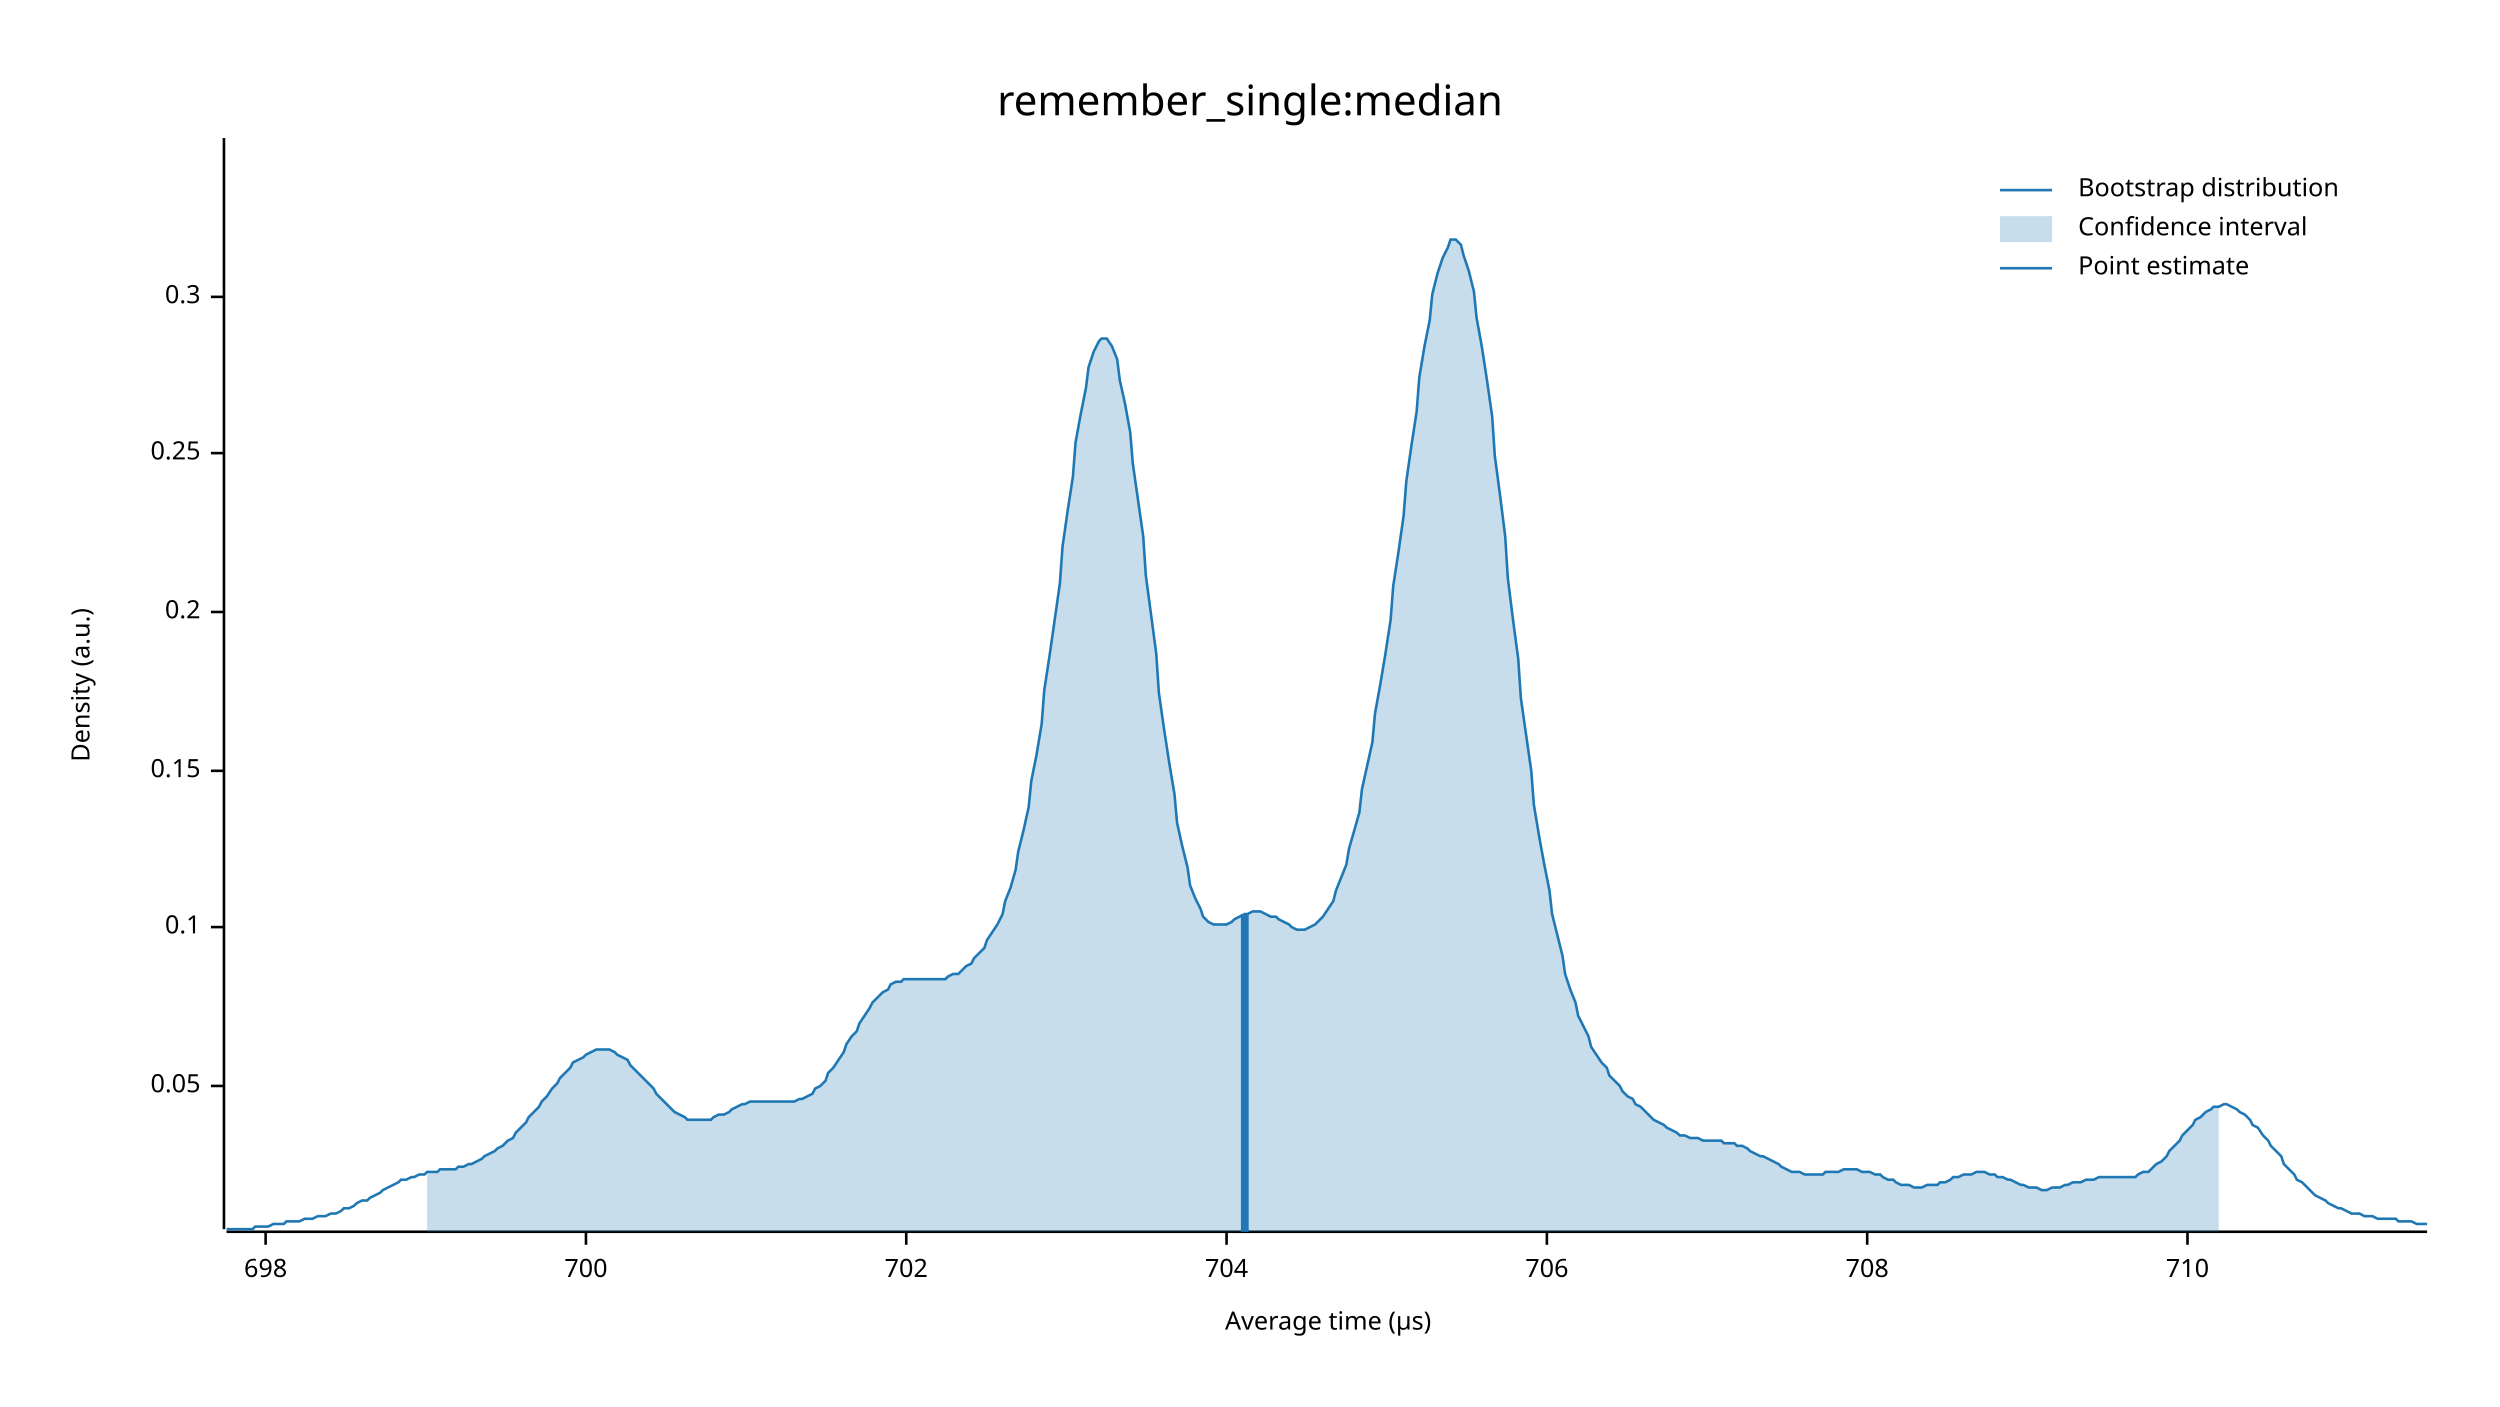
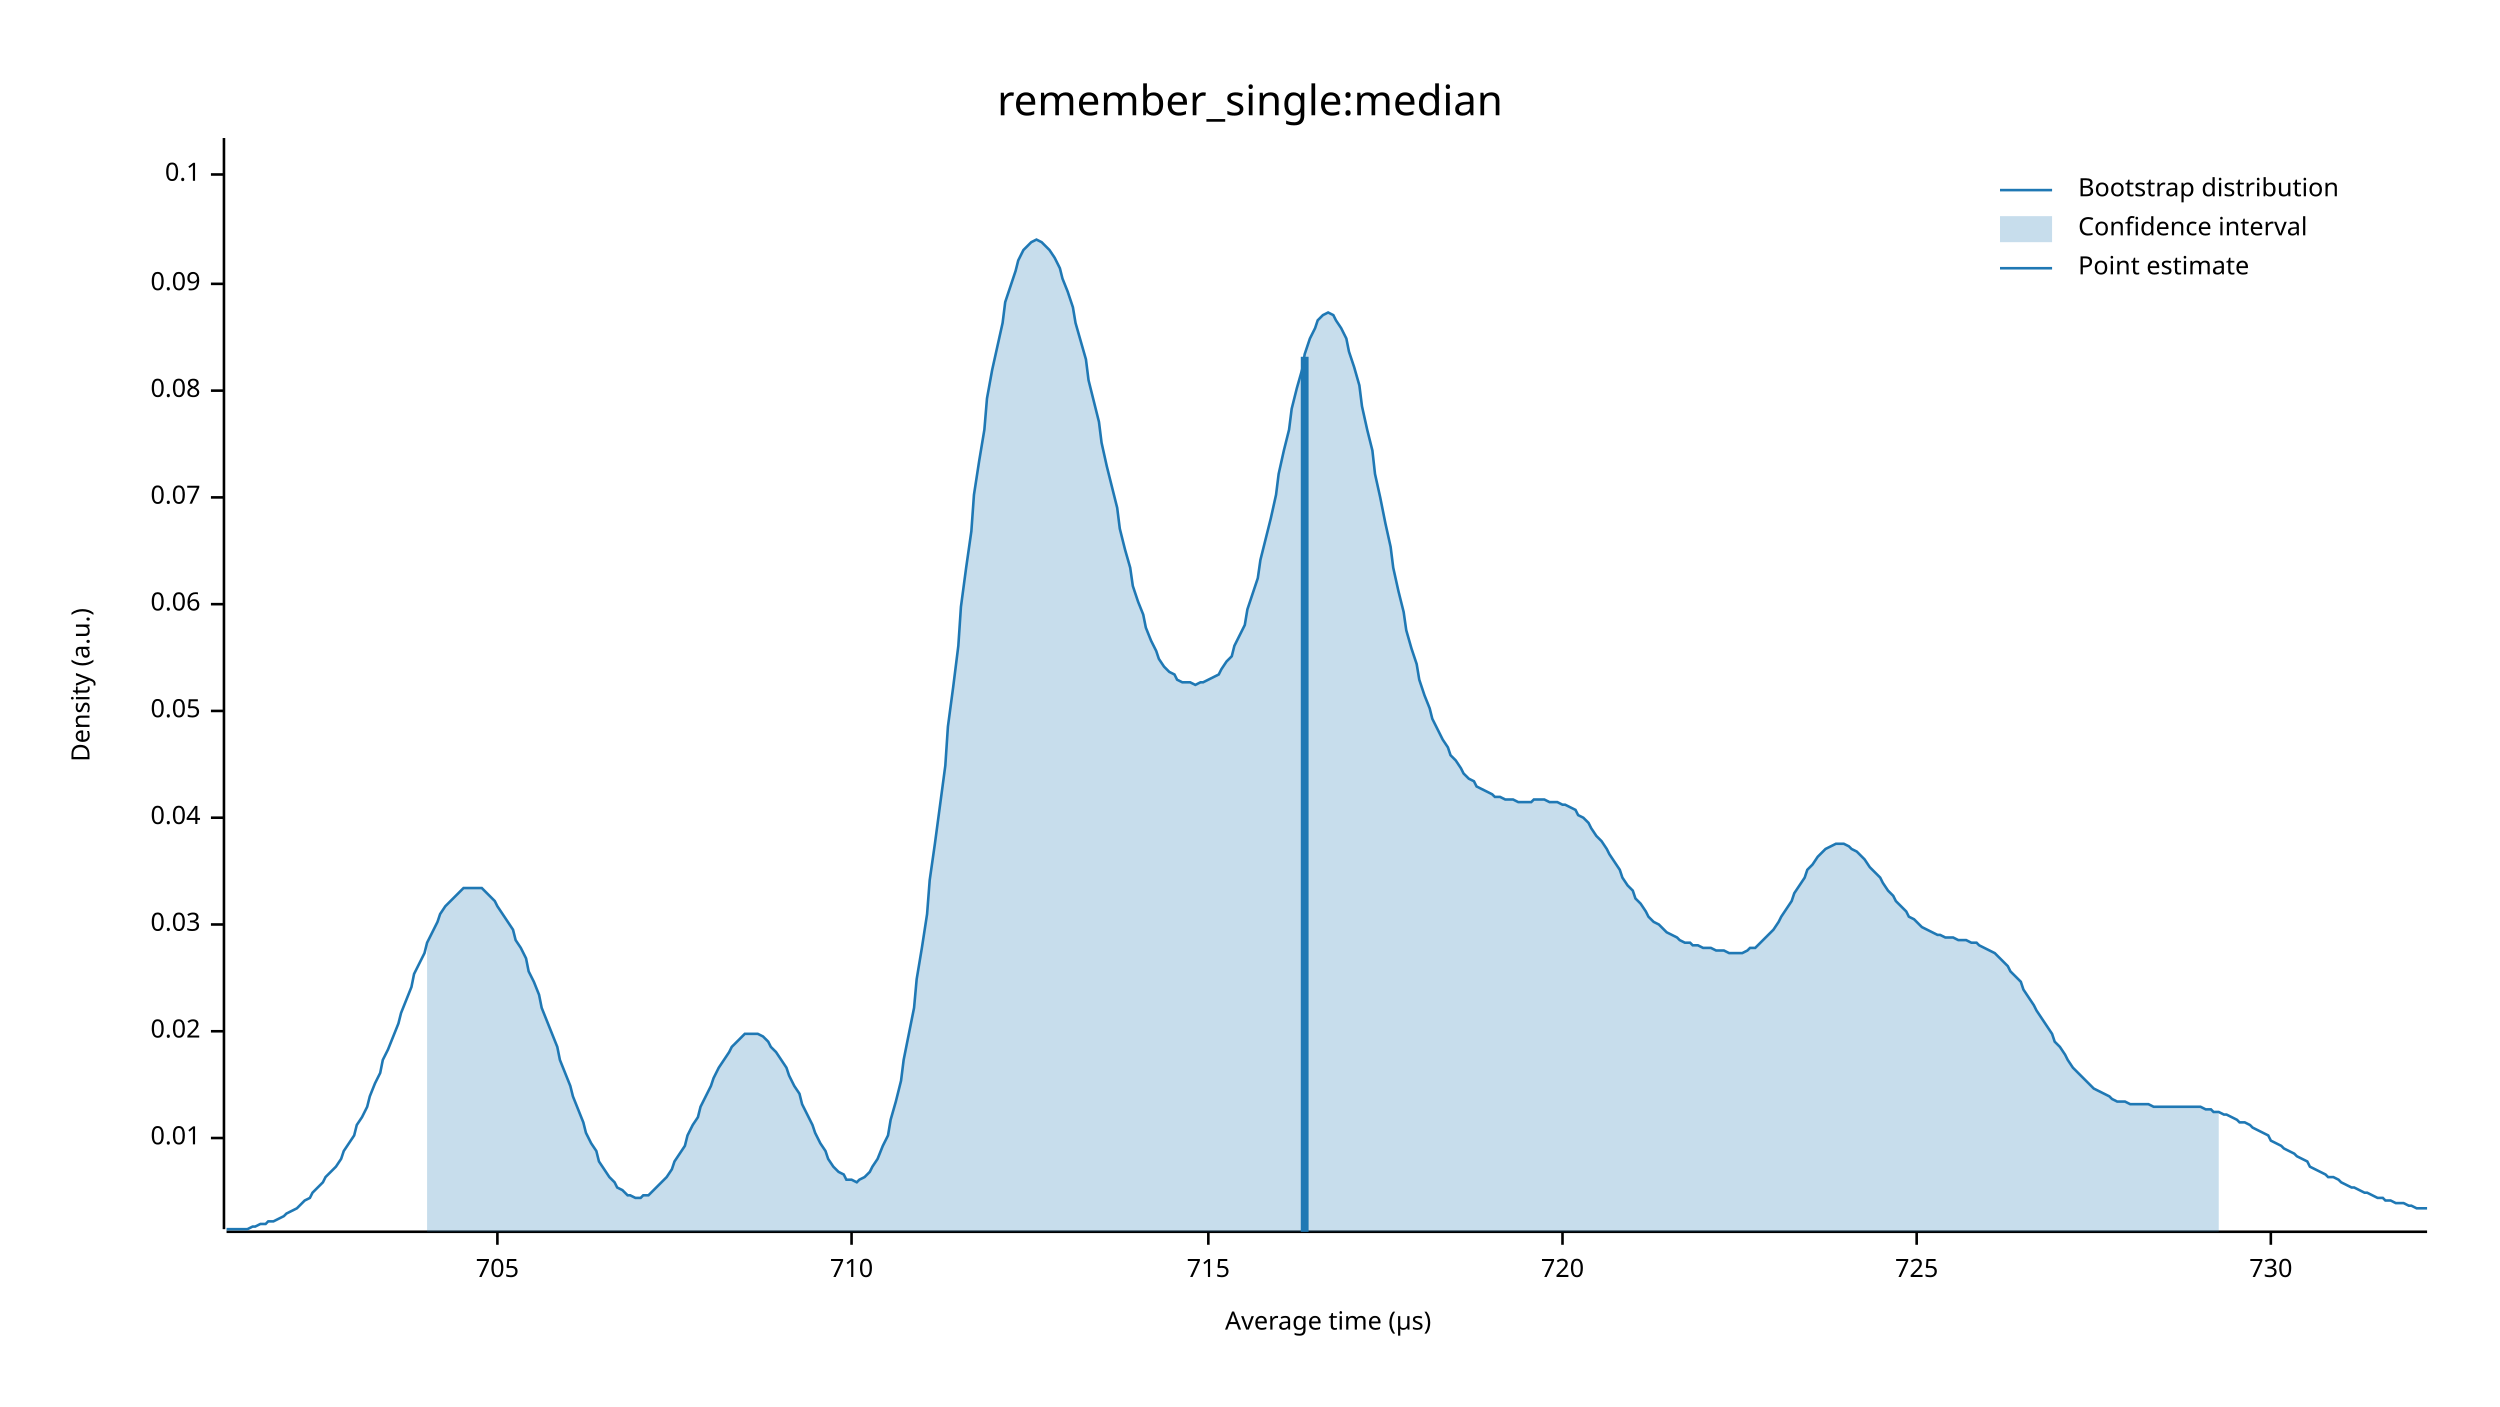
<svg xmlns="http://www.w3.org/2000/svg" width="960" height="540" viewBox="0 0 960 540">
  <text x="480" y="32" dy="0.76em" text-anchor="middle" font-family="sans-serif" font-size="16.129" opacity="1" fill="#000000">
remember_single:median
</text>
  <text x="27" y="263" dy="0.76em" text-anchor="middle" font-family="sans-serif" font-size="9.677" opacity="1" fill="#000000" transform="rotate(270, 27, 263)">
Density (a.u.)
</text>
  <text x="510" y="513" dy="-0.5ex" text-anchor="middle" font-family="sans-serif" font-size="9.677" opacity="1" fill="#000000">
Average time (µs)
</text>
  <polyline fill="none" opacity="1" stroke="#000000" stroke-width="1" points="86,53 86,472 " />
-   <text x="77" y="417" dy="0.5ex" text-anchor="end" font-family="sans-serif" font-size="9.677" opacity="1" fill="#000000">
+   <text x="77" y="437" dy="0.5ex" text-anchor="end" font-family="sans-serif" font-size="9.677" opacity="1" fill="#000000">
+ 0.01
+ </text>
+   <polyline fill="none" opacity="1" stroke="#000000" stroke-width="1" points="81,437 86,437 " />
+   <text x="77" y="396" dy="0.5ex" text-anchor="end" font-family="sans-serif" font-size="9.677" opacity="1" fill="#000000">
+ 0.02
+ </text>
+   <polyline fill="none" opacity="1" stroke="#000000" stroke-width="1" points="81,396 86,396 " />
+   <text x="77" y="355" dy="0.5ex" text-anchor="end" font-family="sans-serif" font-size="9.677" opacity="1" fill="#000000">
+ 0.03
+ </text>
+   <polyline fill="none" opacity="1" stroke="#000000" stroke-width="1" points="81,355 86,355 " />
+   <text x="77" y="314" dy="0.5ex" text-anchor="end" font-family="sans-serif" font-size="9.677" opacity="1" fill="#000000">
+ 0.04
+ </text>
+   <polyline fill="none" opacity="1" stroke="#000000" stroke-width="1" points="81,314 86,314 " />
+   <text x="77" y="273" dy="0.5ex" text-anchor="end" font-family="sans-serif" font-size="9.677" opacity="1" fill="#000000">
0.05
</text>
-   <polyline fill="none" opacity="1" stroke="#000000" stroke-width="1" points="81,417 86,417 " />
-   <text x="77" y="356" dy="0.5ex" text-anchor="end" font-family="sans-serif" font-size="9.677" opacity="1" fill="#000000">
+   <polyline fill="none" opacity="1" stroke="#000000" stroke-width="1" points="81,273 86,273 " />
+   <text x="77" y="232" dy="0.5ex" text-anchor="end" font-family="sans-serif" font-size="9.677" opacity="1" fill="#000000">
+ 0.06
+ </text>
+   <polyline fill="none" opacity="1" stroke="#000000" stroke-width="1" points="81,232 86,232 " />
+   <text x="77" y="191" dy="0.5ex" text-anchor="end" font-family="sans-serif" font-size="9.677" opacity="1" fill="#000000">
+ 0.07
+ </text>
+   <polyline fill="none" opacity="1" stroke="#000000" stroke-width="1" points="81,191 86,191 " />
+   <text x="77" y="150" dy="0.5ex" text-anchor="end" font-family="sans-serif" font-size="9.677" opacity="1" fill="#000000">
+ 0.08
+ </text>
+   <polyline fill="none" opacity="1" stroke="#000000" stroke-width="1" points="81,150 86,150 " />
+   <text x="77" y="109" dy="0.5ex" text-anchor="end" font-family="sans-serif" font-size="9.677" opacity="1" fill="#000000">
+ 0.09
+ </text>
+   <polyline fill="none" opacity="1" stroke="#000000" stroke-width="1" points="81,109 86,109 " />
+   <text x="77" y="67" dy="0.5ex" text-anchor="end" font-family="sans-serif" font-size="9.677" opacity="1" fill="#000000">
0.1
</text>
-   <polyline fill="none" opacity="1" stroke="#000000" stroke-width="1" points="81,356 86,356 " />
-   <text x="77" y="296" dy="0.5ex" text-anchor="end" font-family="sans-serif" font-size="9.677" opacity="1" fill="#000000">
- 0.15
+   <polyline fill="none" opacity="1" stroke="#000000" stroke-width="1" points="81,67 86,67 " />
+   <polyline fill="none" opacity="1" stroke="#000000" stroke-width="1" points="87,473 932,473 " />
+   <text x="191" y="483" dy="0.76em" text-anchor="middle" font-family="sans-serif" font-size="9.677" opacity="1" fill="#000000">
+ 705
</text>
-   <polyline fill="none" opacity="1" stroke="#000000" stroke-width="1" points="81,296 86,296 " />
-   <text x="77" y="235" dy="0.5ex" text-anchor="end" font-family="sans-serif" font-size="9.677" opacity="1" fill="#000000">
- 0.2
- </text>
-   <polyline fill="none" opacity="1" stroke="#000000" stroke-width="1" points="81,235 86,235 " />
-   <text x="77" y="174" dy="0.5ex" text-anchor="end" font-family="sans-serif" font-size="9.677" opacity="1" fill="#000000">
- 0.25
- </text>
-   <polyline fill="none" opacity="1" stroke="#000000" stroke-width="1" points="81,174 86,174 " />
-   <text x="77" y="114" dy="0.5ex" text-anchor="end" font-family="sans-serif" font-size="9.677" opacity="1" fill="#000000">
- 0.3
- </text>
-   <polyline fill="none" opacity="1" stroke="#000000" stroke-width="1" points="81,114 86,114 " />
-   <polyline fill="none" opacity="1" stroke="#000000" stroke-width="1" points="87,473 932,473 " />
-   <text x="102" y="483" dy="0.76em" text-anchor="middle" font-family="sans-serif" font-size="9.677" opacity="1" fill="#000000">
- 698
- </text>
-   <polyline fill="none" opacity="1" stroke="#000000" stroke-width="1" points="102,473 102,478 " />
-   <text x="225" y="483" dy="0.76em" text-anchor="middle" font-family="sans-serif" font-size="9.677" opacity="1" fill="#000000">
- 700
- </text>
-   <polyline fill="none" opacity="1" stroke="#000000" stroke-width="1" points="225,473 225,478 " />
-   <text x="348" y="483" dy="0.76em" text-anchor="middle" font-family="sans-serif" font-size="9.677" opacity="1" fill="#000000">
- 702
- </text>
-   <polyline fill="none" opacity="1" stroke="#000000" stroke-width="1" points="348,473 348,478 " />
-   <text x="471" y="483" dy="0.76em" text-anchor="middle" font-family="sans-serif" font-size="9.677" opacity="1" fill="#000000">
- 704
- </text>
-   <polyline fill="none" opacity="1" stroke="#000000" stroke-width="1" points="471,473 471,478 " />
-   <text x="594" y="483" dy="0.76em" text-anchor="middle" font-family="sans-serif" font-size="9.677" opacity="1" fill="#000000">
- 706
- </text>
-   <polyline fill="none" opacity="1" stroke="#000000" stroke-width="1" points="594,473 594,478 " />
-   <text x="717" y="483" dy="0.76em" text-anchor="middle" font-family="sans-serif" font-size="9.677" opacity="1" fill="#000000">
- 708
- </text>
-   <polyline fill="none" opacity="1" stroke="#000000" stroke-width="1" points="717,473 717,478 " />
-   <text x="840" y="483" dy="0.76em" text-anchor="middle" font-family="sans-serif" font-size="9.677" opacity="1" fill="#000000">
+   <polyline fill="none" opacity="1" stroke="#000000" stroke-width="1" points="191,473 191,478 " />
+   <text x="327" y="483" dy="0.76em" text-anchor="middle" font-family="sans-serif" font-size="9.677" opacity="1" fill="#000000">
710
</text>
-   <polyline fill="none" opacity="1" stroke="#000000" stroke-width="1" points="840,473 840,478 " />
-   <polyline fill="none" opacity="1" stroke="#1F78B4" stroke-width="1" points="87,472 88,472 90,472 92,472 93,472 95,472 97,472 98,471 100,471 102,471 103,471 105,470 107,470 109,470 110,469 112,469 114,469 115,469 117,468 119,468 120,468 122,467 124,467 125,467 127,466 129,466 131,465 132,464 134,464 136,463 137,462 139,461 141,461 142,460 144,459 146,458 147,457 149,456 151,455 153,454 154,453 156,453 158,452 159,452 161,451 163,451 164,450 166,450 168,450 169,449 171,449 173,449 175,449 176,448 178,448 180,447 181,447 183,446 185,445 186,444 188,443 190,442 191,441 193,440 195,438 197,437 198,435 200,433 202,431 203,429 205,427 207,425 208,423 210,421 212,418 214,416 215,414 217,412 219,410 220,408 222,407 224,406 225,405 227,404 229,403 230,403 232,403 234,403 236,404 237,405 239,406 241,407 242,409 244,411 246,413 247,414 249,416 251,418 252,420 254,422 256,424 258,426 259,427 261,428 263,429 264,430 266,430 268,430 269,430 271,430 273,430 274,429 276,428 278,428 280,427 281,426 283,425 285,424 286,424 288,423 290,423 291,423 293,423 295,423 296,423 298,423 300,423 302,423 303,423 305,423 307,422 308,422 310,421 312,420 313,418 315,417 317,415 318,412 320,410 322,407 324,404 325,401 327,398 329,396 330,393 332,390 334,387 335,385 337,383 339,381 341,380 342,378 344,377 346,377 347,376 349,376 351,376 352,376 354,376 356,376 357,376 359,376 361,376 363,376 364,375 366,374 368,374 369,373 371,371 373,370 374,368 376,366 378,364 379,361 381,358 383,355 385,351 386,346 388,341 390,334 391,327 393,319 395,310 396,300 398,290 400,278 401,265 403,252 405,238 407,224 408,210 410,196 412,183 413,170 415,159 417,149 418,141 420,135 422,131 423,130 425,130 427,133 429,138 430,146 432,155 434,166 435,178 437,192 439,206 440,221 442,236 444,251 445,266 447,280 449,293 451,305 452,316 454,325 456,333 457,340 459,345 461,349 462,352 464,354 466,355 468,355 469,355 471,355 473,354 474,353 476,352 478,351 479,351 481,350 483,350 484,350 486,351 488,352 490,352 491,353 493,354 495,355 496,356 498,357 500,357 501,357 503,356 505,355 506,354 508,352 510,349 512,346 513,342 515,337 517,332 518,326 520,319 522,312 523,303 525,294 527,285 528,274 530,263 532,251 534,238 535,225 537,212 539,198 540,185 542,171 544,158 545,145 547,133 549,123 550,113 552,105 554,99 556,95 557,92 559,92 561,94 562,98 564,104 566,112 567,122 569,133 571,146 573,160 574,175 576,190 578,206 579,222 581,238 583,253 584,268 586,282 588,296 589,309 591,321 593,332 595,342 596,351 598,359 600,367 601,374 603,380 605,385 606,390 608,394 610,398 611,402 613,405 615,408 617,410 618,413 620,415 622,417 623,419 625,421 627,422 628,424 630,425 632,427 633,428 635,430 637,431 639,432 640,433 642,434 644,435 645,436 647,436 649,437 650,437 652,437 654,438 655,438 657,438 659,438 661,438 662,439 664,439 666,439 667,440 669,440 671,441 672,442 674,443 676,444 677,444 679,445 681,446 683,447 684,448 686,449 688,450 689,450 691,450 693,451 694,451 696,451 698,451 700,451 701,450 703,450 705,450 706,450 708,449 710,449 711,449 713,449 715,450 716,450 718,450 720,451 722,451 723,452 725,453 727,453 728,454 730,455 732,455 733,455 735,456 737,456 738,456 740,455 742,455 744,455 745,454 747,454 749,453 750,452 752,452 754,451 755,451 757,451 759,450 760,450 762,450 764,451 766,451 767,452 769,452 771,453 772,453 774,454 776,455 777,455 779,456 781,456 782,456 784,457 786,457 788,456 789,456 791,456 793,455 794,455 796,454 798,454 799,454 801,453 803,453 804,453 806,452 808,452 810,452 811,452 813,452 815,452 816,452 818,452 820,452 821,451 823,450 825,450 827,448 828,447 830,446 832,444 833,442 835,440 837,438 838,436 840,434 842,432 843,430 845,429 847,427 849,426 850,425 852,425 854,424 855,424 857,425 859,426 860,427 862,428 864,430 865,432 867,433 869,436 871,438 872,440 874,442 876,444 877,447 879,449 881,451 882,453 884,454 886,456 887,457 889,459 891,460 893,461 894,462 896,463 898,464 899,464 901,465 903,466 904,466 906,466 908,467 909,467 911,467 913,468 915,468 916,468 918,468 920,468 921,469 923,469 925,469 926,469 928,470 930,470 932,470 " />
-   <polygon opacity="0.25" fill="#1F78B4" points="164,450 166,450 168,450 169,449 171,449 173,449 175,449 176,448 178,448 180,447 181,447 183,446 185,445 186,444 188,443 190,442 191,441 193,440 195,438 197,437 198,435 200,433 202,431 203,429 205,427 207,425 208,423 210,421 212,418 214,416 215,414 217,412 219,410 220,408 222,407 224,406 225,405 227,404 229,403 230,403 232,403 234,403 236,404 237,405 239,406 241,407 242,409 244,411 246,413 247,414 249,416 251,418 252,420 254,422 256,424 258,426 259,427 261,428 263,429 264,430 266,430 268,430 269,430 271,430 273,430 274,429 276,428 278,428 280,427 281,426 283,425 285,424 286,424 288,423 290,423 291,423 293,423 295,423 296,423 298,423 300,423 302,423 303,423 305,423 307,422 308,422 310,421 312,420 313,418 315,417 317,415 318,412 320,410 322,407 324,404 325,401 327,398 329,396 330,393 332,390 334,387 335,385 337,383 339,381 341,380 342,378 344,377 346,377 347,376 349,376 351,376 352,376 354,376 356,376 357,376 359,376 361,376 363,376 364,375 366,374 368,374 369,373 371,371 373,370 374,368 376,366 378,364 379,361 381,358 383,355 385,351 386,346 388,341 390,334 391,327 393,319 395,310 396,300 398,290 400,278 401,265 403,252 405,238 407,224 408,210 410,196 412,183 413,170 415,159 417,149 418,141 420,135 422,131 423,130 425,130 427,133 429,138 430,146 432,155 434,166 435,178 437,192 439,206 440,221 442,236 444,251 445,266 447,280 449,293 451,305 452,316 454,325 456,333 457,340 459,345 461,349 462,352 464,354 466,355 468,355 469,355 471,355 473,354 474,353 476,352 478,351 479,351 481,350 483,350 484,350 486,351 488,352 490,352 491,353 493,354 495,355 496,356 498,357 500,357 501,357 503,356 505,355 506,354 508,352 510,349 512,346 513,342 515,337 517,332 518,326 520,319 522,312 523,303 525,294 527,285 528,274 530,263 532,251 534,238 535,225 537,212 539,198 540,185 542,171 544,158 545,145 547,133 549,123 550,113 552,105 554,99 556,95 557,92 559,92 561,94 562,98 564,104 566,112 567,122 569,133 571,146 573,160 574,175 576,190 578,206 579,222 581,238 583,253 584,268 586,282 588,296 589,309 591,321 593,332 595,342 596,351 598,359 600,367 601,374 603,380 605,385 606,390 608,394 610,398 611,402 613,405 615,408 617,410 618,413 620,415 622,417 623,419 625,421 627,422 628,424 630,425 632,427 633,428 635,430 637,431 639,432 640,433 642,434 644,435 645,436 647,436 649,437 650,437 652,437 654,438 655,438 657,438 659,438 661,438 662,439 664,439 666,439 667,440 669,440 671,441 672,442 674,443 676,444 677,444 679,445 681,446 683,447 684,448 686,449 688,450 689,450 691,450 693,451 694,451 696,451 698,451 700,451 701,450 703,450 705,450 706,450 708,449 710,449 711,449 713,449 715,450 716,450 718,450 720,451 722,451 723,452 725,453 727,453 728,454 730,455 732,455 733,455 735,456 737,456 738,456 740,455 742,455 744,455 745,454 747,454 749,453 750,452 752,452 754,451 755,451 757,451 759,450 760,450 762,450 764,451 766,451 767,452 769,452 771,453 772,453 774,454 776,455 777,455 779,456 781,456 782,456 784,457 786,457 788,456 789,456 791,456 793,455 794,455 796,454 798,454 799,454 801,453 803,453 804,453 806,452 808,452 810,452 811,452 813,452 815,452 816,452 818,452 820,452 821,451 823,450 825,450 827,448 828,447 830,446 832,444 833,442 835,440 837,438 838,436 840,434 842,432 843,430 845,429 847,427 849,426 850,425 852,425 852,473 164,473 " />
-   <polyline fill="none" opacity="1" stroke="#1F78B4" stroke-width="3" points="478,473 478,351 " />
+   <polyline fill="none" opacity="1" stroke="#000000" stroke-width="1" points="327,473 327,478 " />
+   <text x="464" y="483" dy="0.76em" text-anchor="middle" font-family="sans-serif" font-size="9.677" opacity="1" fill="#000000">
+ 715
+ </text>
+   <polyline fill="none" opacity="1" stroke="#000000" stroke-width="1" points="464,473 464,478 " />
+   <text x="600" y="483" dy="0.76em" text-anchor="middle" font-family="sans-serif" font-size="9.677" opacity="1" fill="#000000">
+ 720
+ </text>
+   <polyline fill="none" opacity="1" stroke="#000000" stroke-width="1" points="600,473 600,478 " />
+   <text x="736" y="483" dy="0.76em" text-anchor="middle" font-family="sans-serif" font-size="9.677" opacity="1" fill="#000000">
+ 725
+ </text>
+   <polyline fill="none" opacity="1" stroke="#000000" stroke-width="1" points="736,473 736,478 " />
+   <text x="872" y="483" dy="0.76em" text-anchor="middle" font-family="sans-serif" font-size="9.677" opacity="1" fill="#000000">
+ 730
+ </text>
+   <polyline fill="none" opacity="1" stroke="#000000" stroke-width="1" points="872,473 872,478 " />
+   <polyline fill="none" opacity="1" stroke="#1F78B4" stroke-width="1" points="87,472 88,472 90,472 92,472 93,472 95,472 97,471 98,471 100,470 102,470 103,469 105,469 107,468 109,467 110,466 112,465 114,464 115,463 117,461 119,460 120,458 122,456 124,454 125,452 127,450 129,448 131,445 132,442 134,439 136,436 137,432 139,429 141,425 142,421 144,416 146,412 147,407 149,403 151,398 153,393 154,389 156,384 158,379 159,374 161,370 163,366 164,362 166,358 168,354 169,351 171,348 173,346 175,344 176,343 178,341 180,341 181,341 183,341 185,341 186,342 188,344 190,346 191,348 193,351 195,354 197,357 198,361 200,364 202,368 203,373 205,377 207,382 208,387 210,392 212,397 214,402 215,407 217,412 219,417 220,421 222,426 224,431 225,435 227,439 229,442 230,446 232,449 234,452 236,454 237,456 239,457 241,459 242,459 244,460 246,460 247,459 249,459 251,457 252,456 254,454 256,452 258,449 259,446 261,443 263,440 264,436 266,432 268,429 269,425 271,421 273,417 274,414 276,410 278,407 280,404 281,402 283,400 285,398 286,397 288,397 290,397 291,397 293,398 295,400 296,402 298,404 300,407 302,410 303,413 305,417 307,420 308,424 310,428 312,432 313,435 315,439 317,442 318,445 320,448 322,450 324,451 325,453 327,453 329,454 330,453 332,452 334,450 335,448 337,445 339,440 341,436 342,430 344,423 346,415 347,407 349,397 351,387 352,376 354,364 356,351 357,338 359,324 361,309 363,294 364,279 366,264 368,248 369,233 371,218 373,204 374,190 376,177 378,165 379,153 381,142 383,133 385,124 386,116 388,110 390,104 391,100 393,96 395,94 396,93 398,92 400,93 401,94 403,96 405,99 407,103 408,107 410,112 412,118 413,124 415,131 417,138 418,146 420,154 422,162 423,170 425,179 427,187 429,195 430,203 432,211 434,218 435,225 437,231 439,236 440,241 442,246 444,250 445,253 447,256 449,258 451,259 452,261 454,262 456,262 457,262 459,263 461,262 462,262 464,261 466,260 468,259 469,257 471,254 473,252 474,248 476,244 478,240 479,234 481,228 483,222 484,215 486,207 488,199 490,190 491,182 493,173 495,165 496,157 498,149 500,142 501,136 503,130 505,126 506,123 508,121 510,120 512,121 513,123 515,126 517,130 518,135 520,141 522,148 523,156 525,165 527,173 528,182 530,191 532,201 534,210 535,218 537,227 539,235 540,242 542,249 544,255 545,261 547,267 549,272 550,276 552,280 554,284 556,287 557,290 559,292 561,295 562,297 564,299 566,300 567,302 569,303 571,304 573,305 574,306 576,306 578,307 579,307 581,307 583,308 584,308 586,308 588,308 589,307 591,307 593,307 595,308 596,308 598,308 600,309 601,309 603,310 605,311 606,313 608,314 610,316 611,318 613,321 615,323 617,326 618,328 620,331 622,334 623,337 625,340 627,342 628,345 630,347 632,350 633,352 635,354 637,355 639,357 640,358 642,359 644,360 645,361 647,362 649,362 650,363 652,363 654,364 655,364 657,364 659,365 661,365 662,365 664,366 666,366 667,366 669,366 671,365 672,364 674,364 676,362 677,361 679,359 681,357 683,354 684,352 686,349 688,346 689,343 691,340 693,337 694,334 696,332 698,329 700,327 701,326 703,325 705,324 706,324 708,324 710,325 711,326 713,327 715,329 716,330 718,333 720,335 722,337 723,339 725,342 727,344 728,346 730,348 732,350 733,352 735,353 737,355 738,356 740,357 742,358 744,359 745,359 747,360 749,360 750,360 752,361 754,361 755,361 757,362 759,362 760,363 762,364 764,365 766,366 767,367 769,369 771,371 772,373 774,375 776,377 777,380 779,383 781,386 782,388 784,391 786,394 788,397 789,400 791,402 793,405 794,407 796,410 798,412 799,413 801,415 803,417 804,418 806,419 808,420 810,421 811,422 813,423 815,423 816,423 818,424 820,424 821,424 823,424 825,424 827,425 828,425 830,425 832,425 833,425 835,425 837,425 838,425 840,425 842,425 843,425 845,425 847,426 849,426 850,427 852,427 854,428 855,428 857,429 859,430 860,431 862,431 864,432 865,433 867,434 869,435 871,436 872,438 874,439 876,440 877,441 879,442 881,443 882,444 884,445 886,446 887,448 889,449 891,450 893,451 894,452 896,452 898,453 899,454 901,455 903,456 904,456 906,457 908,458 909,458 911,459 913,460 915,460 916,461 918,461 920,462 921,462 923,462 925,463 926,463 928,464 930,464 932,464 " />
+   <polygon opacity="0.25" fill="#1F78B4" points="164,362 166,358 168,354 169,351 171,348 173,346 175,344 176,343 178,341 180,341 181,341 183,341 185,341 186,342 188,344 190,346 191,348 193,351 195,354 197,357 198,361 200,364 202,368 203,373 205,377 207,382 208,387 210,392 212,397 214,402 215,407 217,412 219,417 220,421 222,426 224,431 225,435 227,439 229,442 230,446 232,449 234,452 236,454 237,456 239,457 241,459 242,459 244,460 246,460 247,459 249,459 251,457 252,456 254,454 256,452 258,449 259,446 261,443 263,440 264,436 266,432 268,429 269,425 271,421 273,417 274,414 276,410 278,407 280,404 281,402 283,400 285,398 286,397 288,397 290,397 291,397 293,398 295,400 296,402 298,404 300,407 302,410 303,413 305,417 307,420 308,424 310,428 312,432 313,435 315,439 317,442 318,445 320,448 322,450 324,451 325,453 327,453 329,454 330,453 332,452 334,450 335,448 337,445 339,440 341,436 342,430 344,423 346,415 347,407 349,397 351,387 352,376 354,364 356,351 357,338 359,324 361,309 363,294 364,279 366,264 368,248 369,233 371,218 373,204 374,190 376,177 378,165 379,153 381,142 383,133 385,124 386,116 388,110 390,104 391,100 393,96 395,94 396,93 398,92 400,93 401,94 403,96 405,99 407,103 408,107 410,112 412,118 413,124 415,131 417,138 418,146 420,154 422,162 423,170 425,179 427,187 429,195 430,203 432,211 434,218 435,225 437,231 439,236 440,241 442,246 444,250 445,253 447,256 449,258 451,259 452,261 454,262 456,262 457,262 459,263 461,262 462,262 464,261 466,260 468,259 469,257 471,254 473,252 474,248 476,244 478,240 479,234 481,228 483,222 484,215 486,207 488,199 490,190 491,182 493,173 495,165 496,157 498,149 500,142 501,136 503,130 505,126 506,123 508,121 510,120 512,121 513,123 515,126 517,130 518,135 520,141 522,148 523,156 525,165 527,173 528,182 530,191 532,201 534,210 535,218 537,227 539,235 540,242 542,249 544,255 545,261 547,267 549,272 550,276 552,280 554,284 556,287 557,290 559,292 561,295 562,297 564,299 566,300 567,302 569,303 571,304 573,305 574,306 576,306 578,307 579,307 581,307 583,308 584,308 586,308 588,308 589,307 591,307 593,307 595,308 596,308 598,308 600,309 601,309 603,310 605,311 606,313 608,314 610,316 611,318 613,321 615,323 617,326 618,328 620,331 622,334 623,337 625,340 627,342 628,345 630,347 632,350 633,352 635,354 637,355 639,357 640,358 642,359 644,360 645,361 647,362 649,362 650,363 652,363 654,364 655,364 657,364 659,365 661,365 662,365 664,366 666,366 667,366 669,366 671,365 672,364 674,364 676,362 677,361 679,359 681,357 683,354 684,352 686,349 688,346 689,343 691,340 693,337 694,334 696,332 698,329 700,327 701,326 703,325 705,324 706,324 708,324 710,325 711,326 713,327 715,329 716,330 718,333 720,335 722,337 723,339 725,342 727,344 728,346 730,348 732,350 733,352 735,353 737,355 738,356 740,357 742,358 744,359 745,359 747,360 749,360 750,360 752,361 754,361 755,361 757,362 759,362 760,363 762,364 764,365 766,366 767,367 769,369 771,371 772,373 774,375 776,377 777,380 779,383 781,386 782,388 784,391 786,394 788,397 789,400 791,402 793,405 794,407 796,410 798,412 799,413 801,415 803,417 804,418 806,419 808,420 810,421 811,422 813,423 815,423 816,423 818,424 820,424 821,424 823,424 825,424 827,425 828,425 830,425 832,425 833,425 835,425 837,425 838,425 840,425 842,425 843,425 845,425 847,426 849,426 850,427 852,427 852,473 164,473 " />
+   <polyline fill="none" opacity="1" stroke="#1F78B4" stroke-width="3" points="501,473 501,137 " />
  <text x="798" y="68" dy="0.76em" text-anchor="start" font-family="sans-serif" font-size="9.677" opacity="1" fill="#000000">
Bootstrap distribution
</text>
  <text x="798" y="83" dy="0.76em" text-anchor="start" font-family="sans-serif" font-size="9.677" opacity="1" fill="#000000">
Confidence interval
</text>
  <text x="798" y="98" dy="0.76em" text-anchor="start" font-family="sans-serif" font-size="9.677" opacity="1" fill="#000000">
Point estimate
</text>
  <polyline fill="none" opacity="1" stroke="#1F78B4" stroke-width="1" points="768,73 788,73 " />
  <rect x="768" y="83" width="20" height="10" opacity="0.25" fill="#1F78B4" stroke="none" />
  <polyline fill="none" opacity="1" stroke="#1F78B4" stroke-width="1" points="768,103 788,103 " />
</svg>
